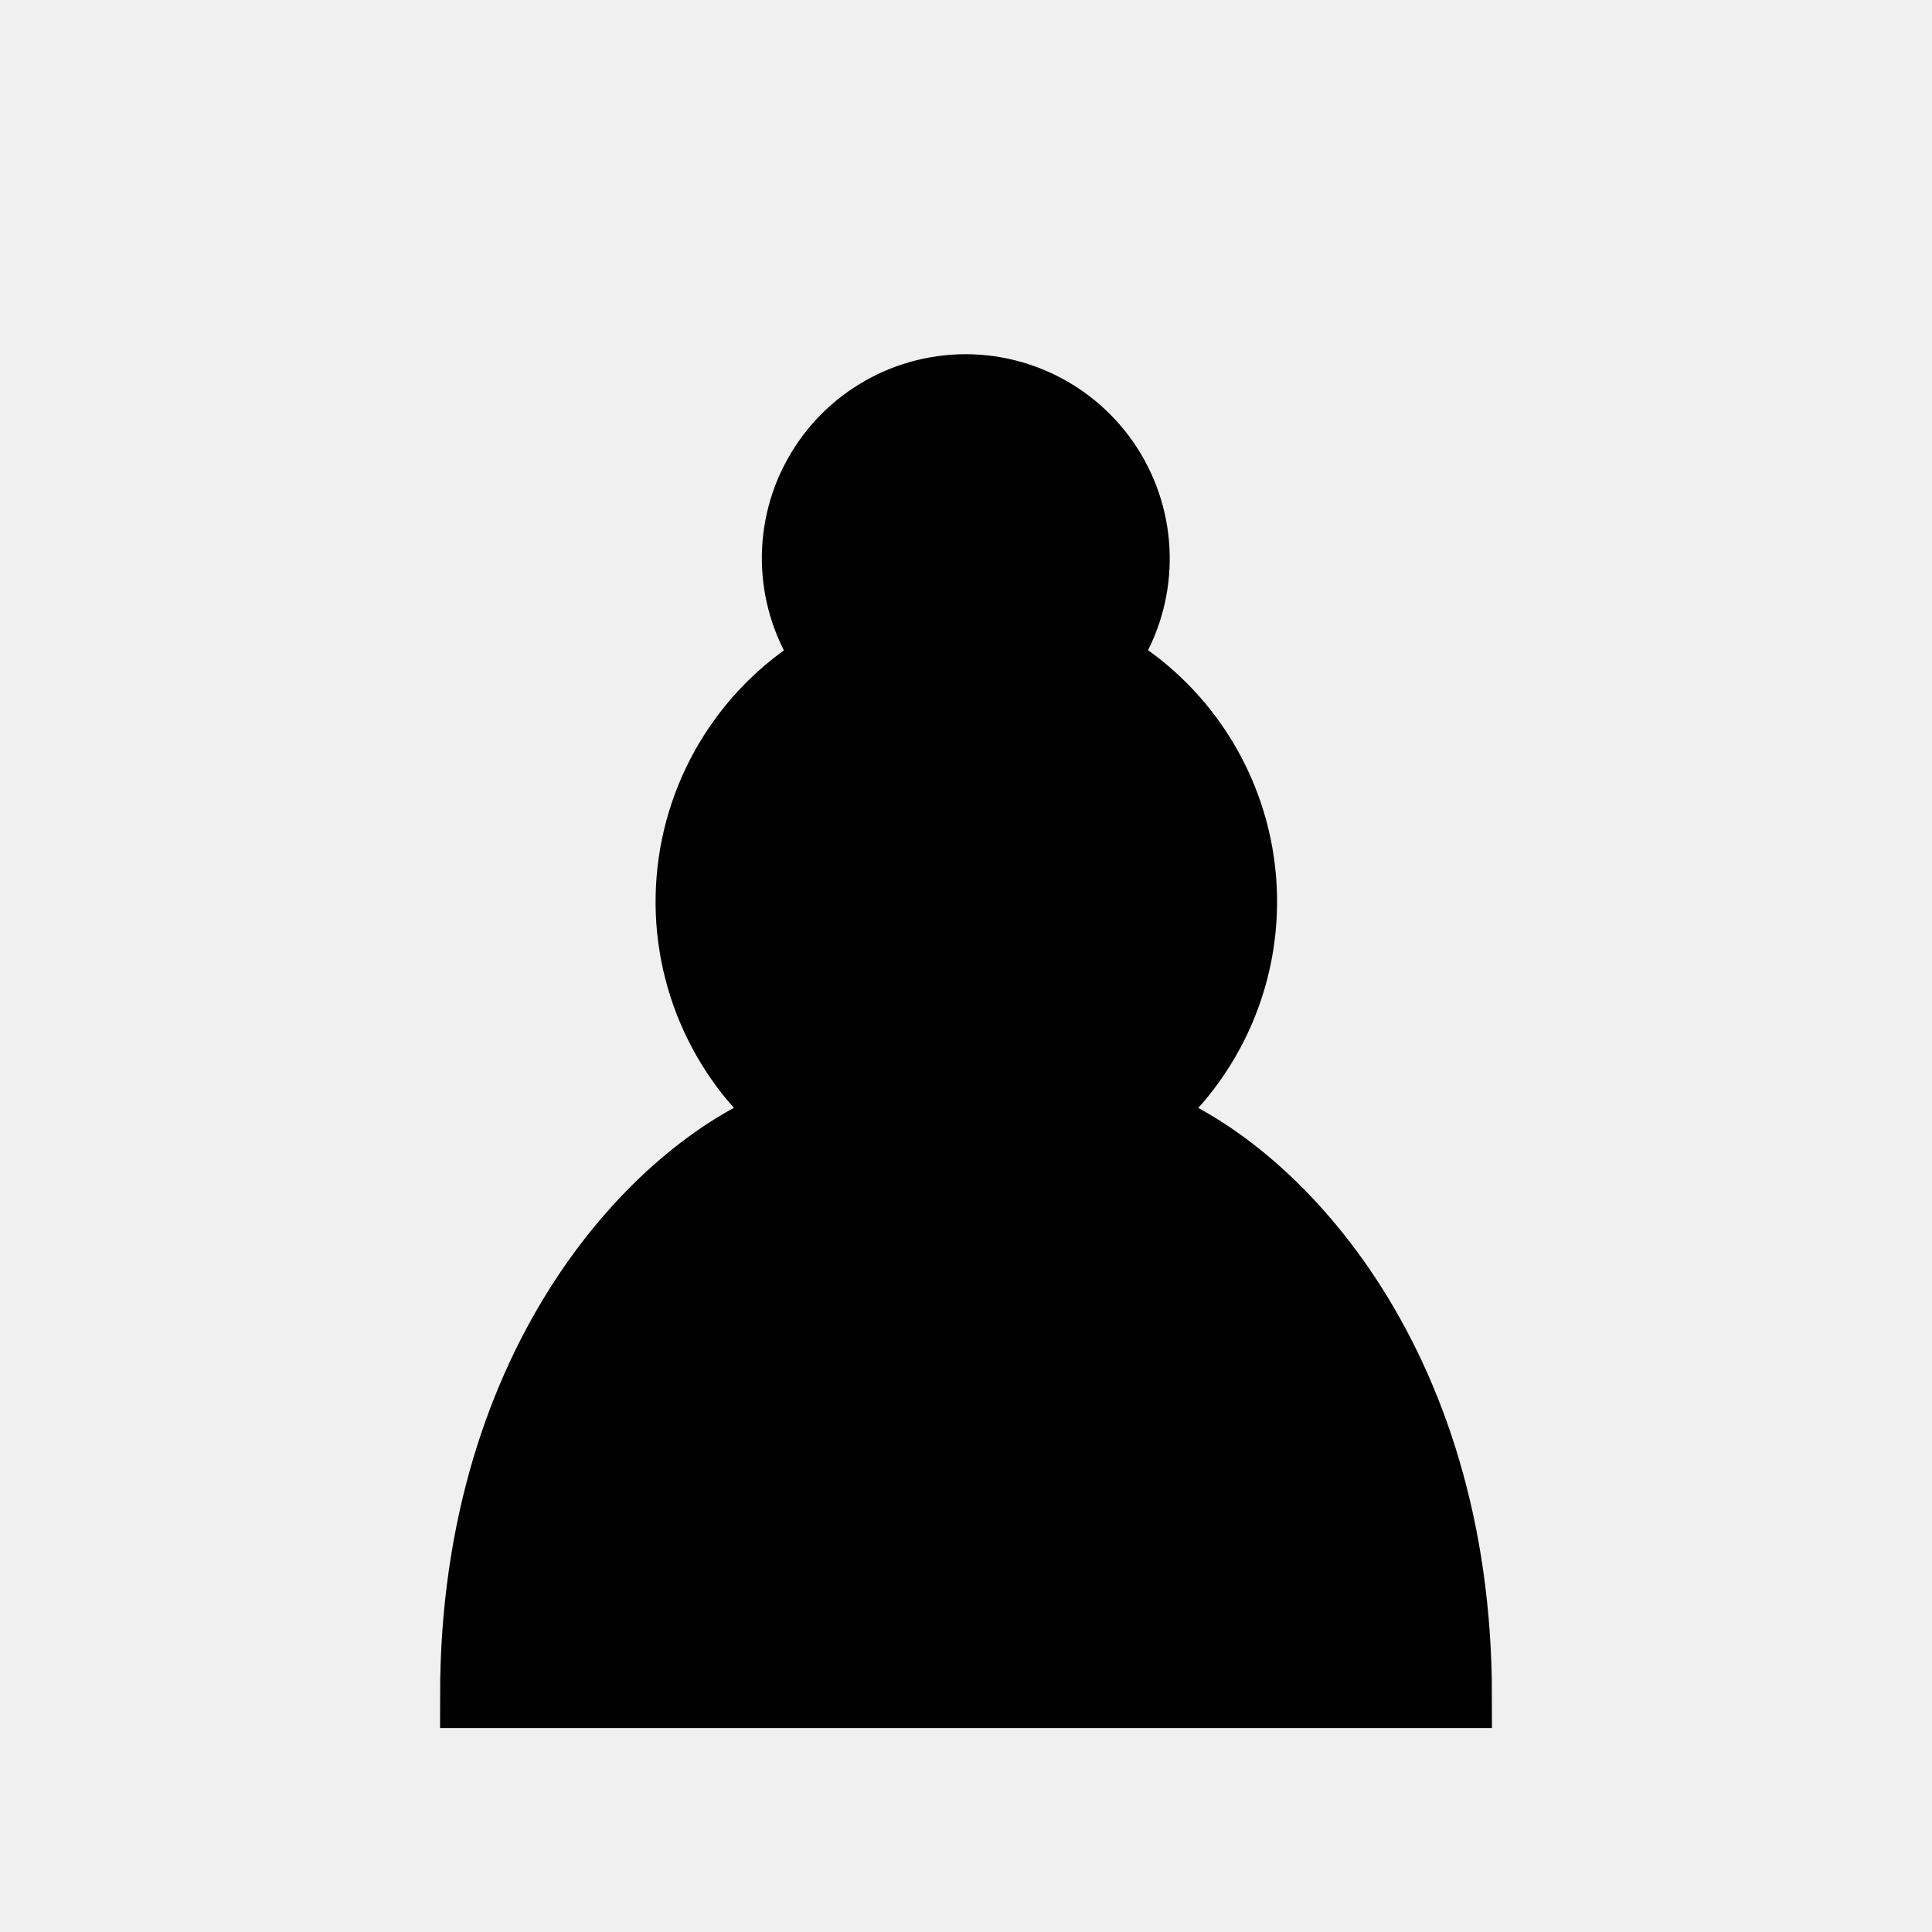
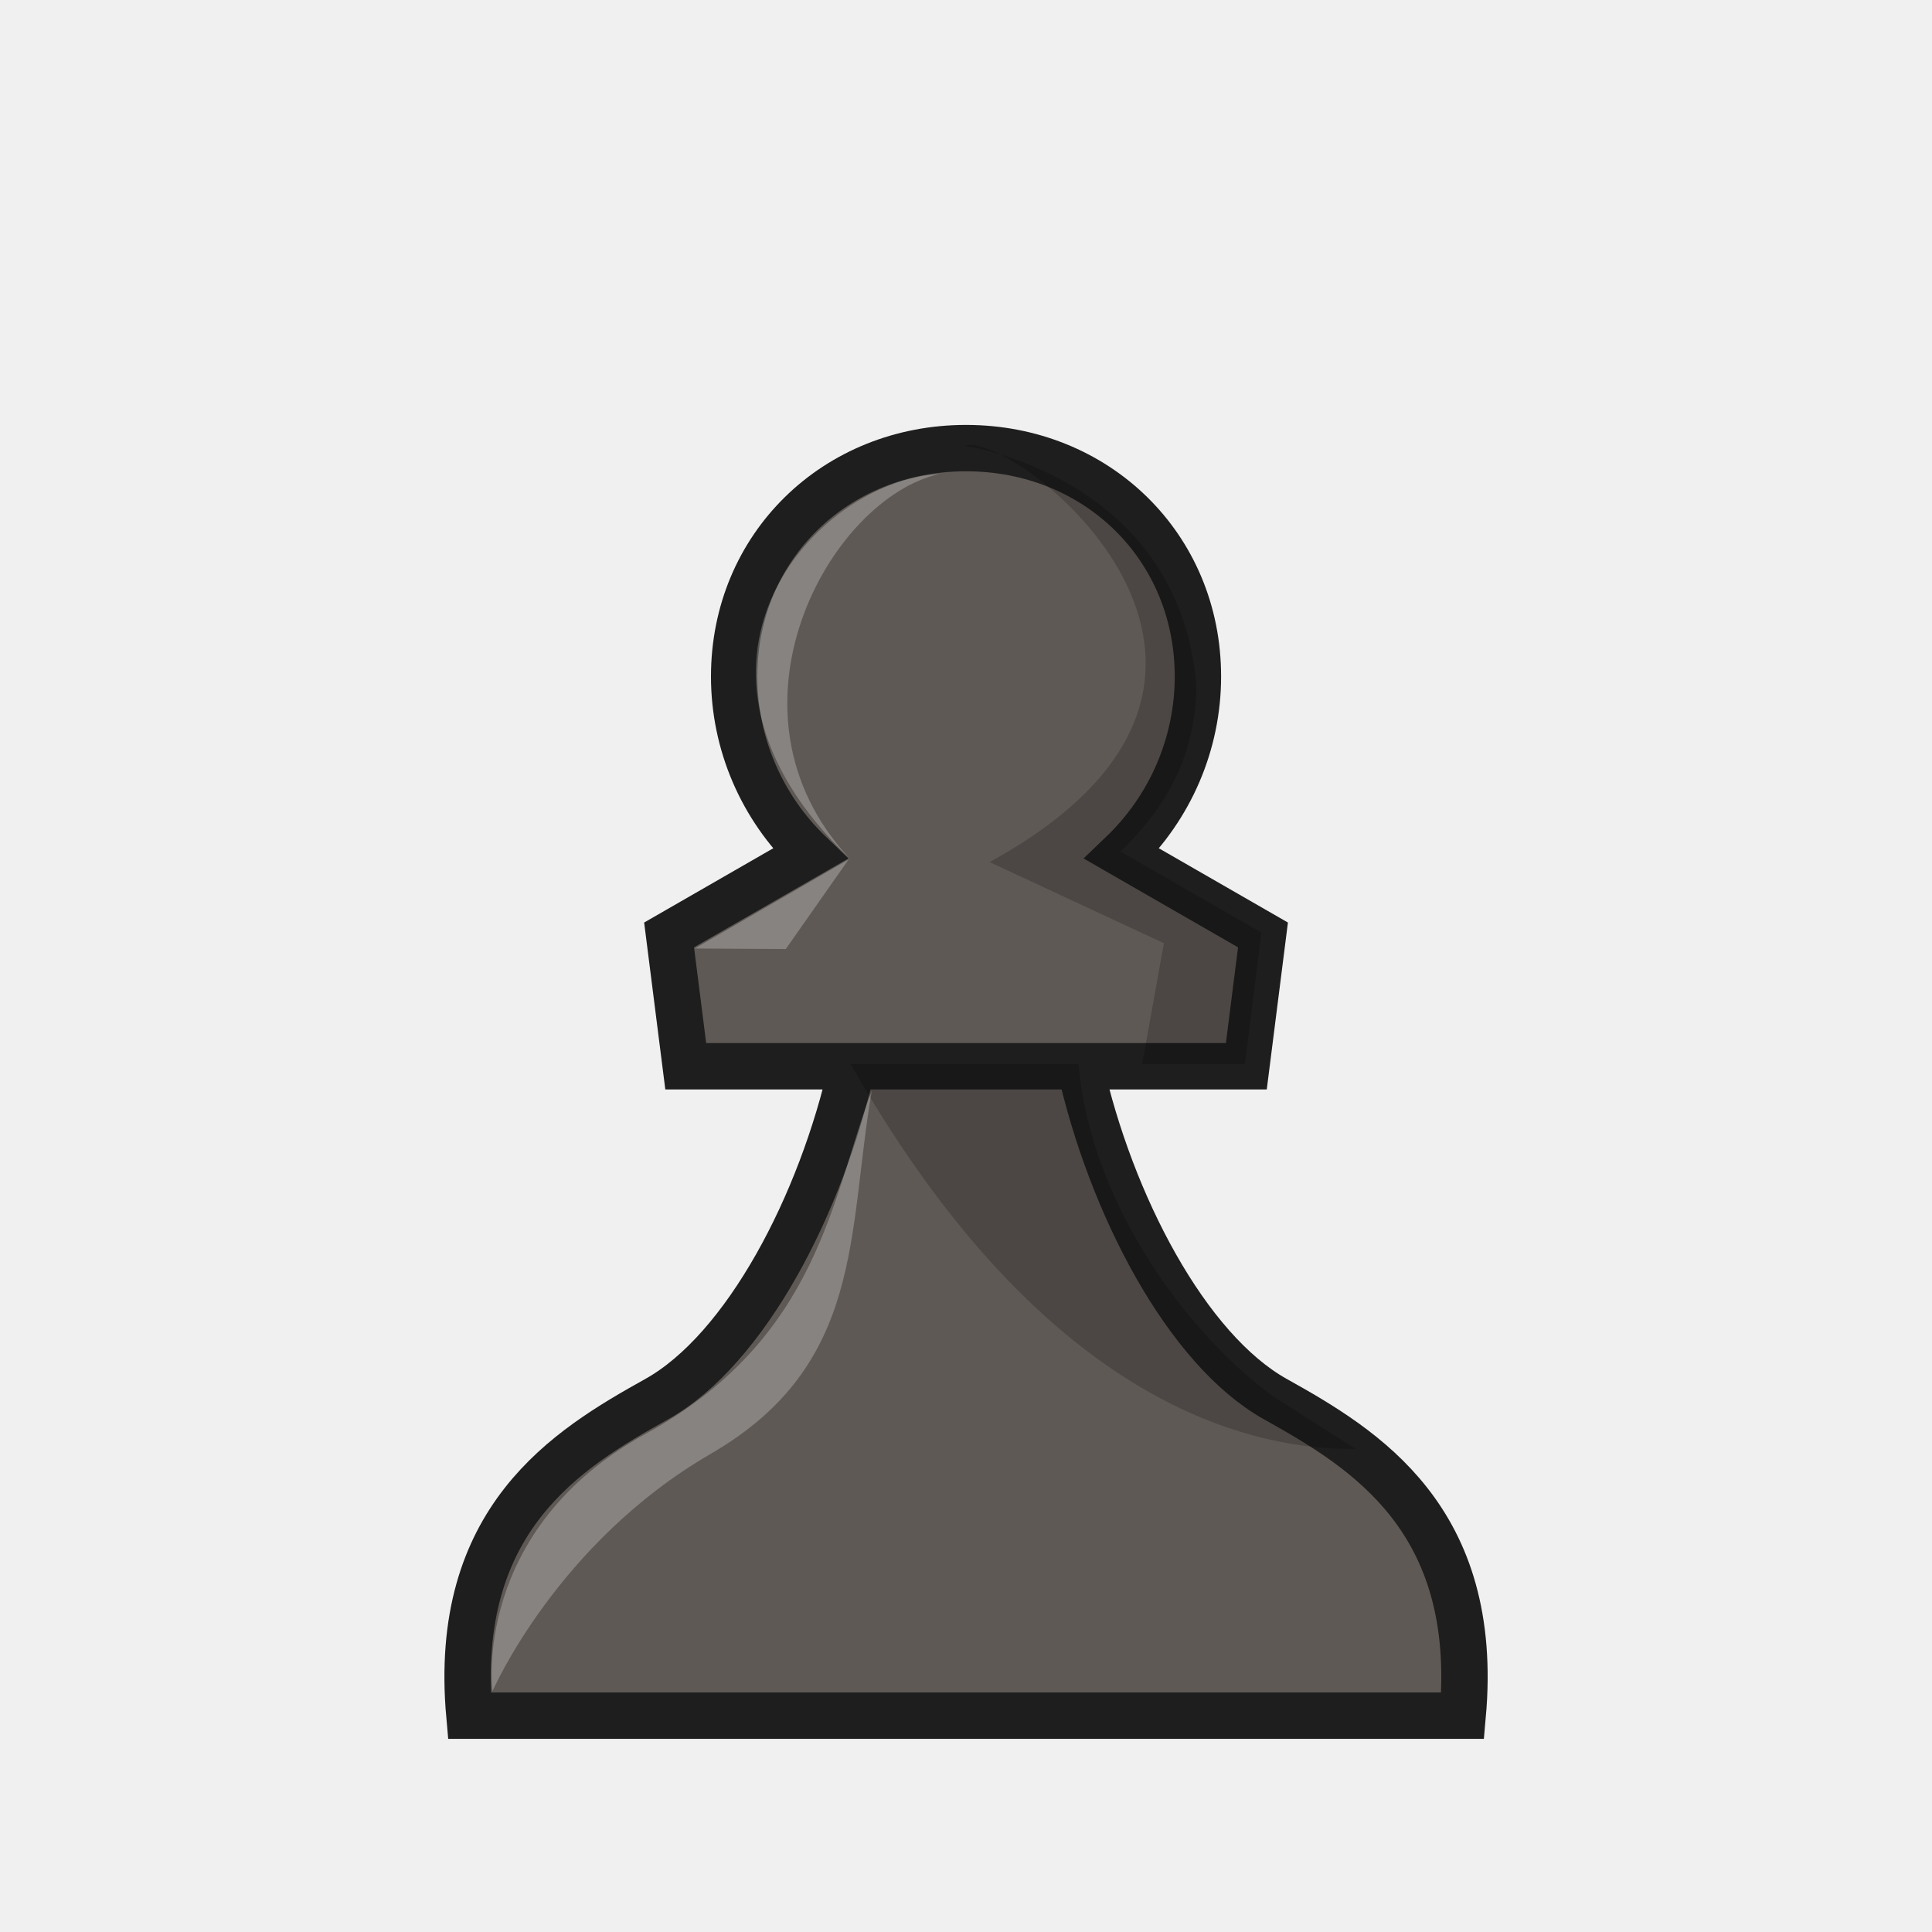
- <svg xmlns="http://www.w3.org/2000/svg" style="color-scheme:light only" width="45" height="45" viewBox="0 0 45 45">
-   <path stroke="#000" stroke-linecap="round" stroke-width="1.5" d="M22.5 9a4 4 0 0 0-3.22 6.38 6.48 6.48 0 0 0-.87 10.65c-3 1.06-7.41 5.55-7.41 13.47h23c0-7.92-4.41-12.41-7.41-13.47a6.46 6.46 0 0 0-.87-10.65A4.01 4.01 0 0 0 22.5 9z" />
+ <svg xmlns="http://www.w3.org/2000/svg" width="50mm" height="50mm" clip-rule="evenodd" fill-rule="evenodd" image-rendering="optimizeQuality" shape-rendering="geometricPrecision" text-rendering="geometricPrecision" version="1.1" viewBox="0 0 50 50">
+   <path d="m21.503 27.595h6.994m-9.497-10.086c0 1.732 0.712 3.387 1.966 4.587l-3.65 2.1 0.431 3.399h4.306c-0.794 3.559-2.755 7.331-5.062 8.617s-5.299 3.097-4.843 8.189l25.706 2.1e-5c0.457-5.092-2.535-6.902-4.843-8.189-2.307-1.286-4.268-5.058-5.062-8.617h4.306l0.431-3.399-3.65-2.1c1.253-1.2 1.966-2.855 1.966-4.587 3.11e-4 -3.367-2.628-5.912-6.001-5.912-3.373-1.1e-5 -6.001 2.545-6.001 5.912z" fill="#5f5955" stroke="#1e1e1e" stroke-width="1.2" />
+   <g transform="matrix(.23703 0 0 .25755 -1303.7 1015.7)" stroke-width="1.071">
+     <g transform="matrix(3.7797 0 0 3.7788 5511 -3938.6)" clip-rule="evenodd" fill-rule="evenodd" image-rendering="optimizeQuality" shape-rendering="geometricPrecision" stroke-width="1.071">
+       <g transform="matrix(.26458 0 0 .26458 -750.81 976.17)" stroke-width="1.071">
+         <path d="m2932.2-3649.8c4.94-1.781 40.193 22.935 2.73 41.836l19.035 8.155-2.372 12.136h11.216l1.808-13.199-15.4-8.155c5.288-4.659 8.277-10.024 8.288-16.749-1.978-21.033-25.306-24.024-25.306-24.024zm-12.439 62.128c18.995 30.811 39.952 38.812 55.156 38.698l-8.925-5.231c-8.754-5.785-19.962-18.863-21.356-33.467z" opacity=".2" stroke-width="1.071" />
+       </g>
+     </g>
+   </g>
+   <g fill="#fff">
+     <path d="m21.983 22.214-1.647 2.347-2.356-0.014 4.013-2.323z" opacity=".25" />
+     <path d="m24.307 12.268c-3.222 0.174-7.521 4.955-2.314 9.956-3.562-3.818-0.537-9.314 2.314-9.956z" opacity=".25" />
+     <path d="m18.393 37.626c-3.984 2.305-5.646 6.14-5.646 6.14-0.01 0-0.548-4.175 3.956-6.654 4.504-2.479 4.822-6.151 5.86-8.893-0.637 3.703-0.187 7.101-4.17 9.406z" opacity=".25" />
+   </g>
</svg>
